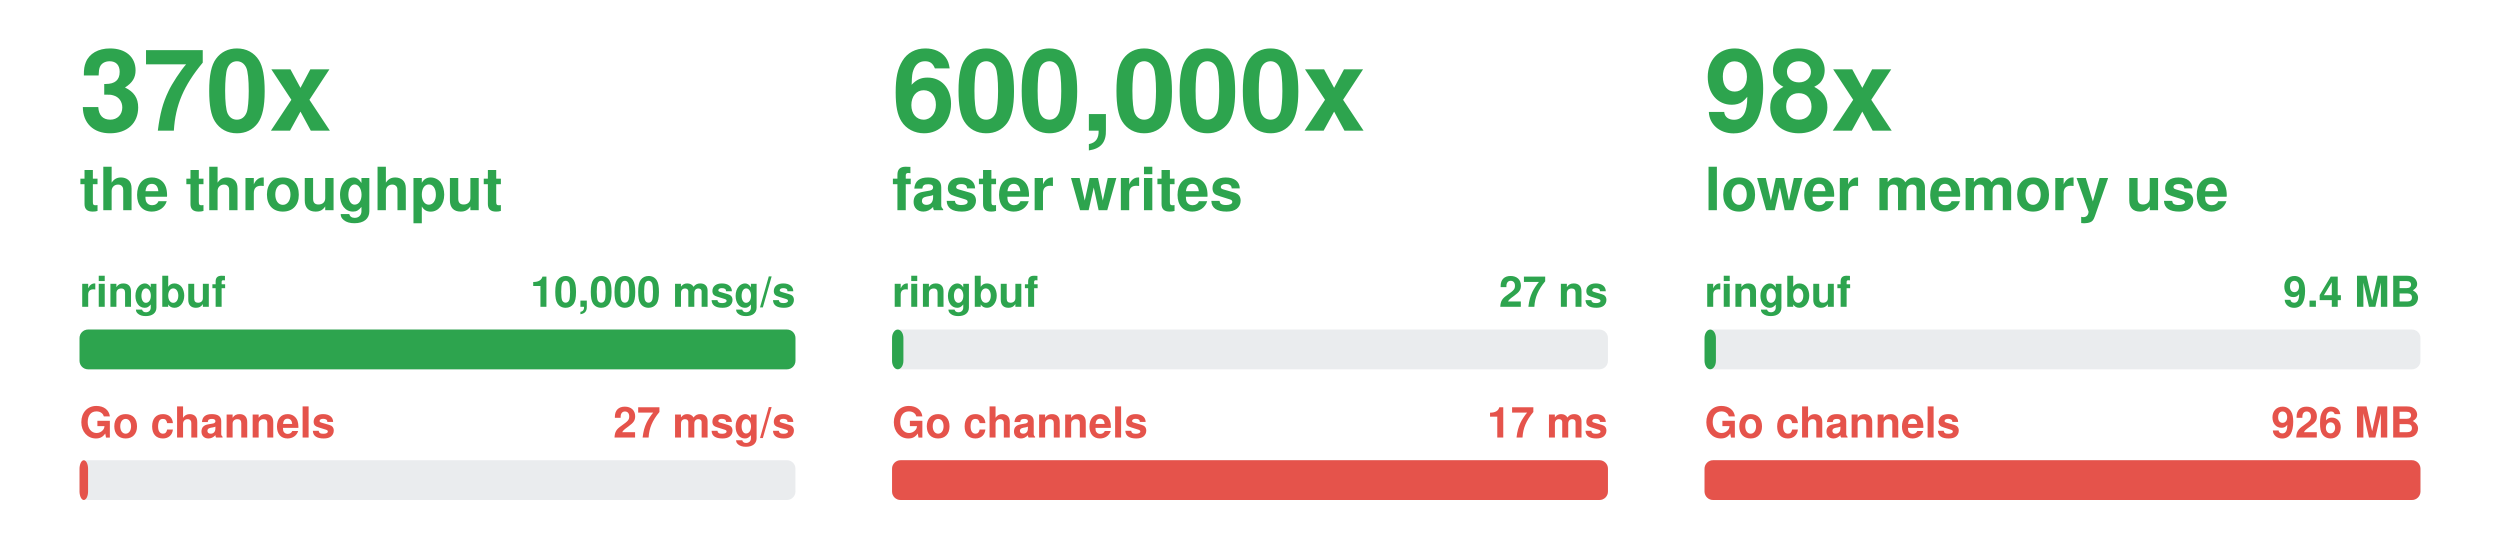
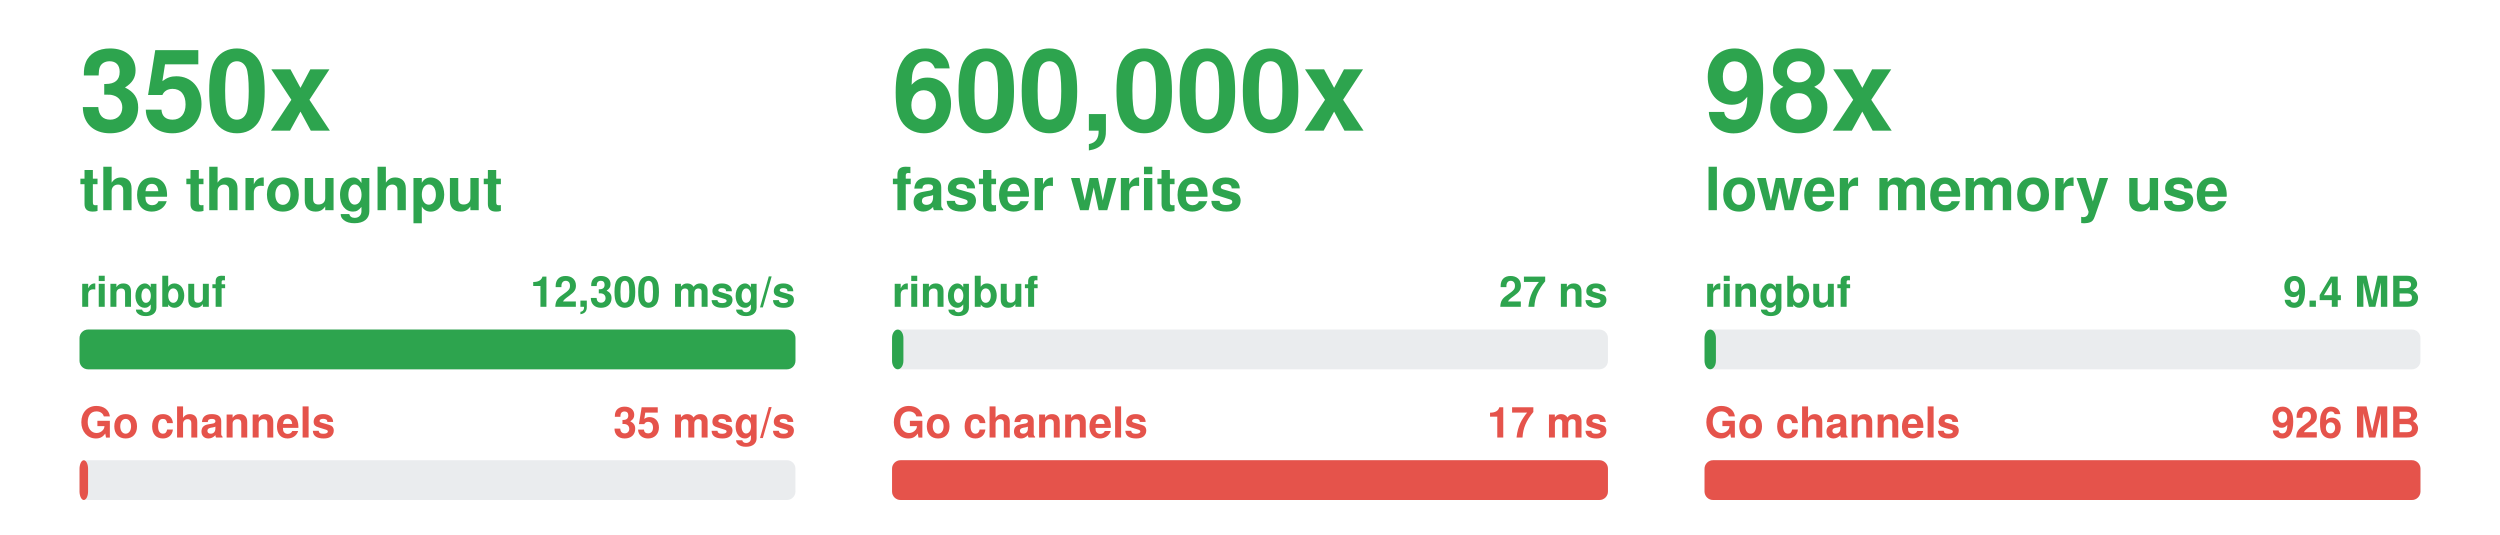
- <svg xmlns="http://www.w3.org/2000/svg" viewBox="0 0 880 188" width="880" height="188" font-family="-apple-system,BlinkMacSystemFont,Segoe UI,Helvetica,Arial,sans-serif" role="img" aria-label="ringbuf against Go channels at 100,000 subscribers: 370 times the throughput, 600,000 times faster writes, 98 times lower memory use.">
-   <text x="28" y="46" font-size="40" font-weight="700" fill="#2da44e">370x</text>
+ <svg xmlns="http://www.w3.org/2000/svg" viewBox="0 0 880 188" width="880" height="188" font-family="-apple-system,BlinkMacSystemFont,Segoe UI,Helvetica,Arial,sans-serif" role="img" aria-label="ringbuf against Go channels at 100,000 subscribers: 350 times the throughput, 600,000 times faster writes, 98 times lower memory use.">
+   <text x="28" y="46" font-size="40" font-weight="700" fill="#2da44e">350x</text>
  <text x="28" y="74" font-size="21" font-weight="600" fill="#2da44e">the throughput</text>
  <text x="28" y="108" font-size="15" font-weight="600" fill="#2da44e">ringbuf</text>
-   <text x="280" y="108" font-size="15" text-anchor="end" font-weight="600" fill="#2da44e">10,000 msg/s</text>
+   <text x="280" y="108" font-size="15" text-anchor="end" font-weight="600" fill="#2da44e">12,300 msg/s</text>
  <rect x="28" y="116" width="252" height="14" rx="3" fill="#768390" fill-opacity="0.15" />
  <rect x="28" y="116" width="252" height="14" rx="3" fill="#2da44e" />
  <text x="28" y="154" font-size="15" font-weight="600" fill="#e5534b">Go channels</text>
-   <text x="280" y="154" font-size="15" text-anchor="end" font-weight="600" fill="#e5534b">27 msg/s</text>
+   <text x="280" y="154" font-size="15" text-anchor="end" font-weight="600" fill="#e5534b">35 msg/s</text>
  <rect x="28" y="162" width="252" height="14" rx="3" fill="#768390" fill-opacity="0.15" />
  <rect x="28" y="162" width="3" height="14" rx="3" fill="#e5534b" />
  <text x="314" y="46" font-size="40" font-weight="700" fill="#2da44e">600,000x</text>
  <text x="314" y="74" font-size="21" font-weight="600" fill="#2da44e">faster writes</text>
  <text x="314" y="108" font-size="15" font-weight="600" fill="#2da44e">ringbuf</text>
  <text x="566" y="108" font-size="15" text-anchor="end" font-weight="600" fill="#2da44e">27 ns</text>
  <rect x="314" y="116" width="252" height="14" rx="3" fill="#768390" fill-opacity="0.15" />
  <rect x="314" y="116" width="4" height="14" rx="3" fill="#2da44e" />
  <text x="314" y="154" font-size="15" font-weight="600" fill="#e5534b">Go channels</text>
  <text x="566" y="154" font-size="15" text-anchor="end" font-weight="600" fill="#e5534b">17 ms</text>
  <rect x="314" y="162" width="252" height="14" rx="3" fill="#768390" fill-opacity="0.15" />
  <rect x="314" y="162" width="252" height="14" rx="3" fill="#e5534b" />
  <text x="600" y="46" font-size="40" font-weight="700" fill="#2da44e">98x</text>
  <text x="600" y="74" font-size="21" font-weight="600" fill="#2da44e">lower memory use</text>
  <text x="600" y="108" font-size="15" font-weight="600" fill="#2da44e">ringbuf</text>
  <text x="852" y="108" font-size="15" text-anchor="end" font-weight="600" fill="#2da44e">9.4 MB</text>
  <rect x="600" y="116" width="252" height="14" rx="3" fill="#768390" fill-opacity="0.15" />
  <rect x="600" y="116" width="4" height="14" rx="3" fill="#2da44e" />
  <text x="600" y="154" font-size="15" font-weight="600" fill="#e5534b">Go channels</text>
  <text x="852" y="154" font-size="15" text-anchor="end" font-weight="600" fill="#e5534b">926 MB</text>
  <rect x="600" y="162" width="252" height="14" rx="3" fill="#768390" fill-opacity="0.15" />
  <rect x="600" y="162" width="252" height="14" rx="3" fill="#e5534b" />
</svg>
